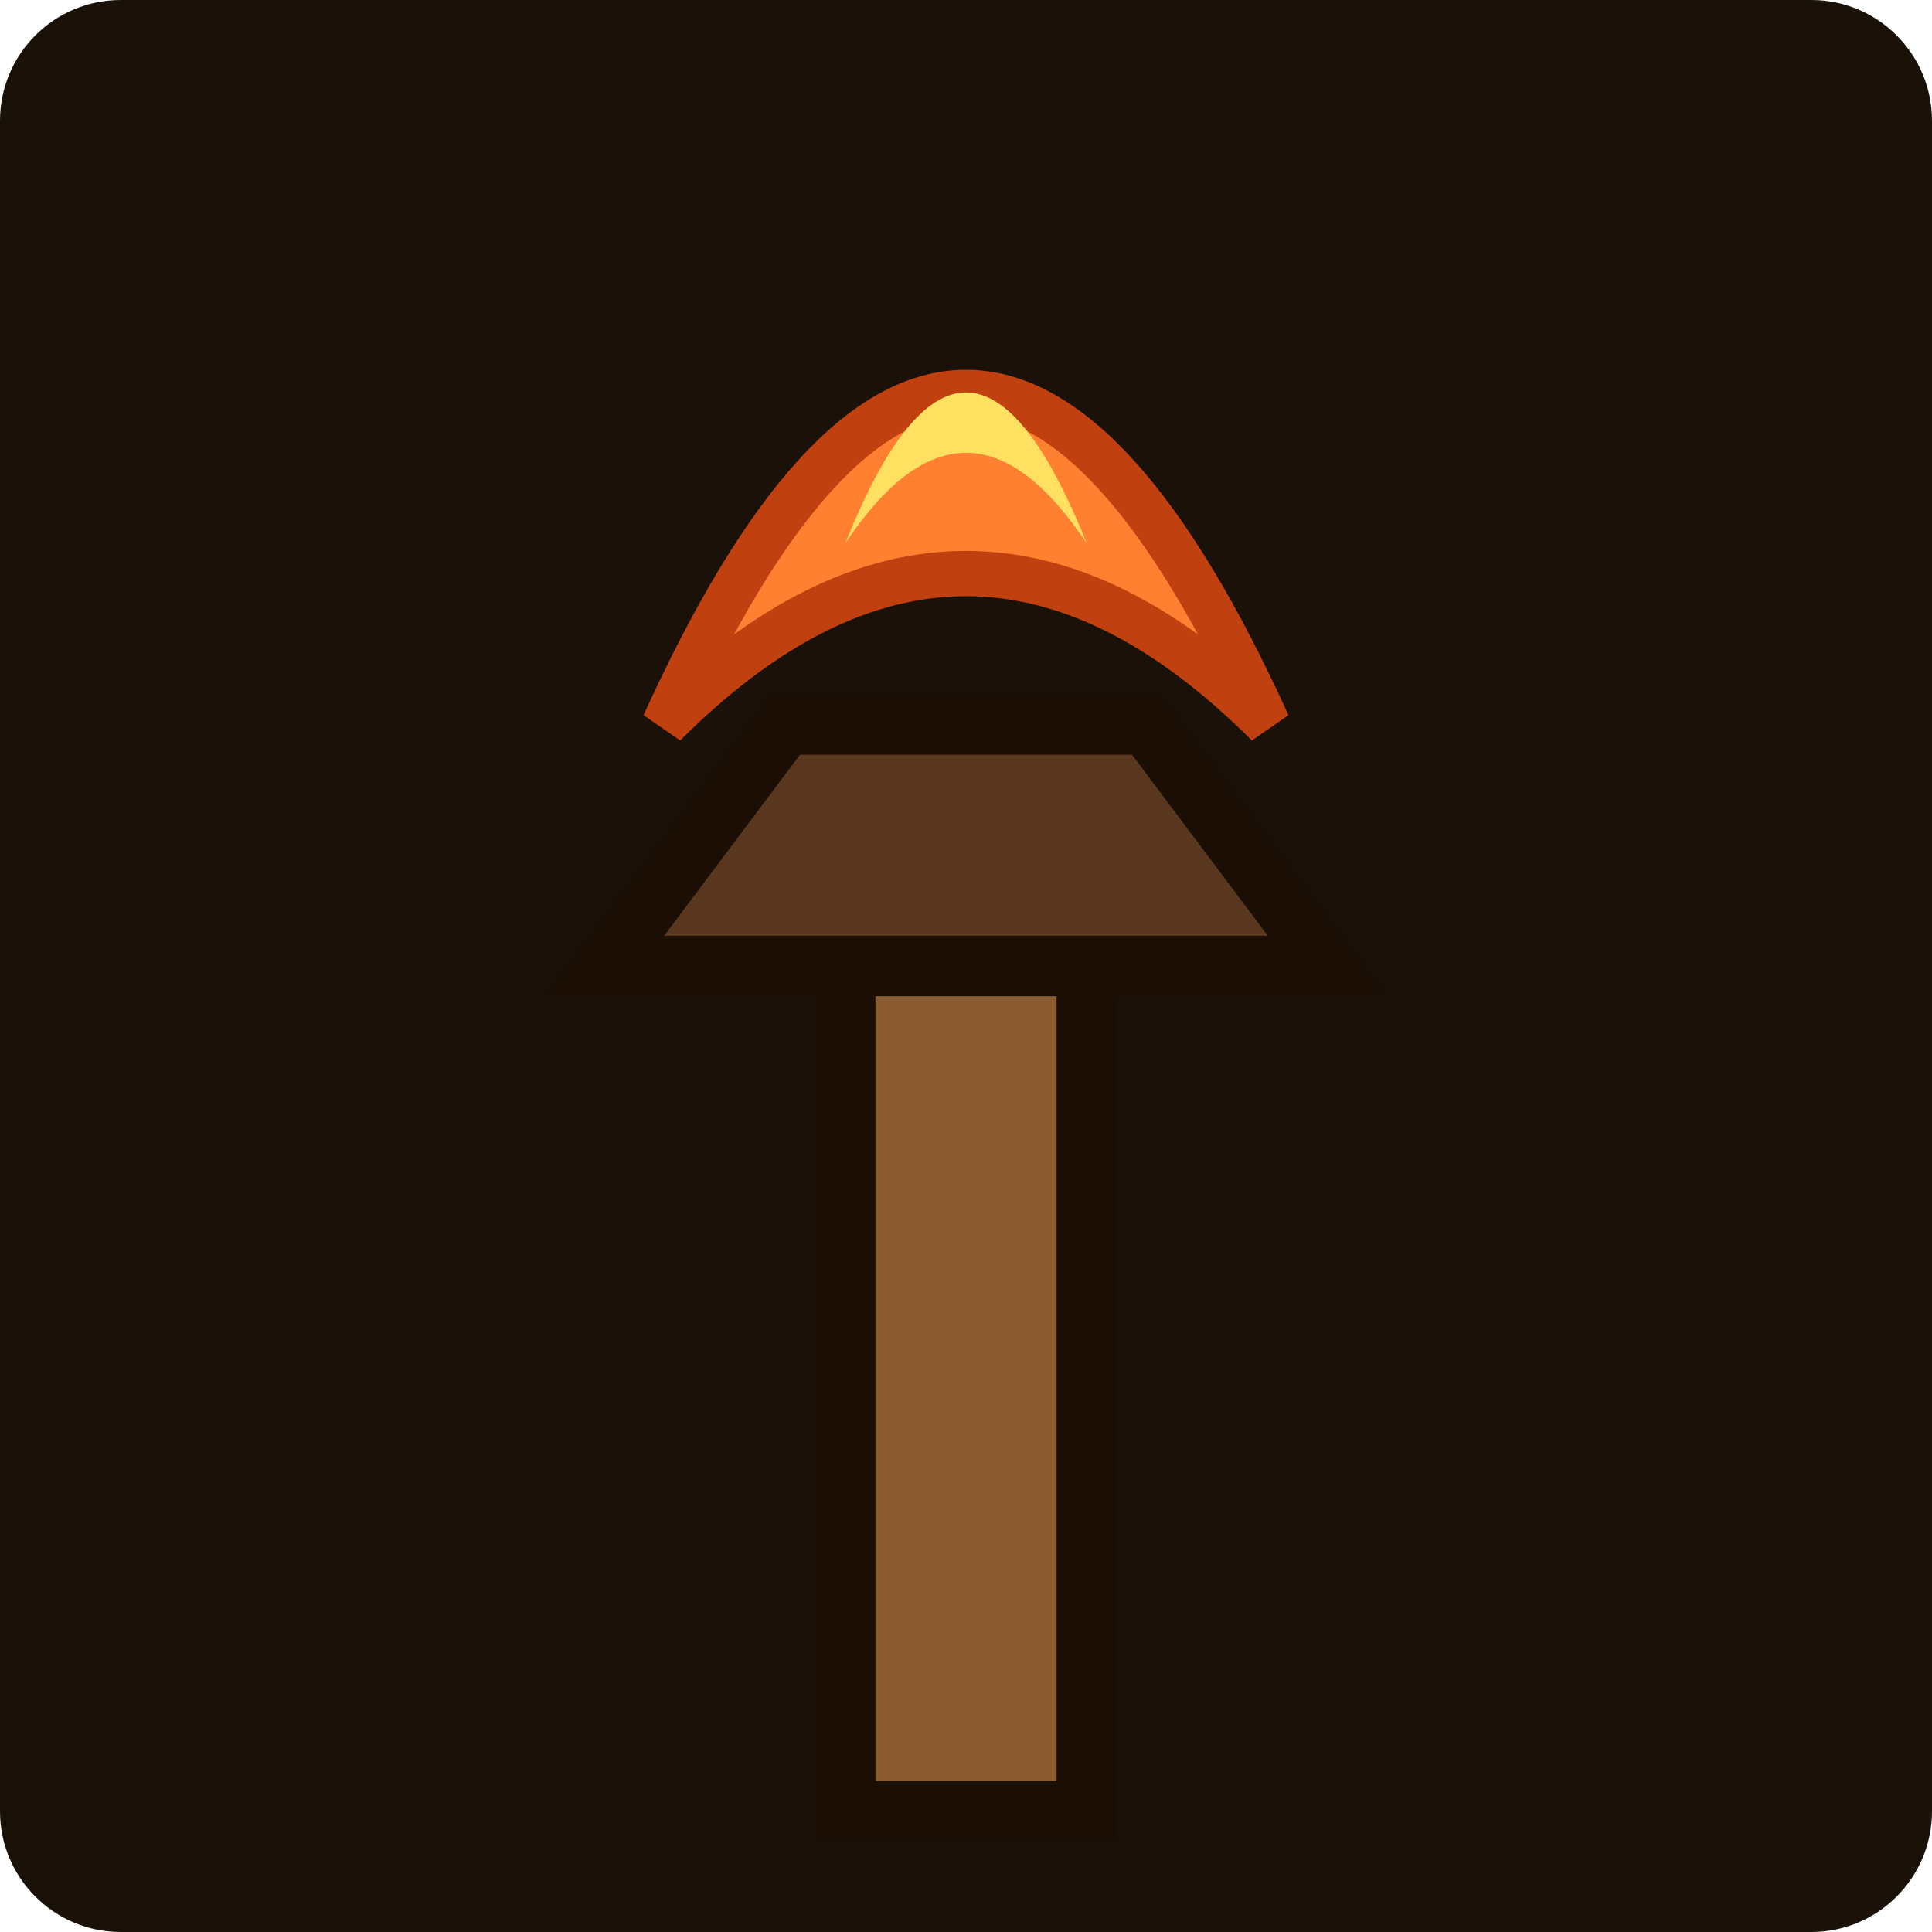
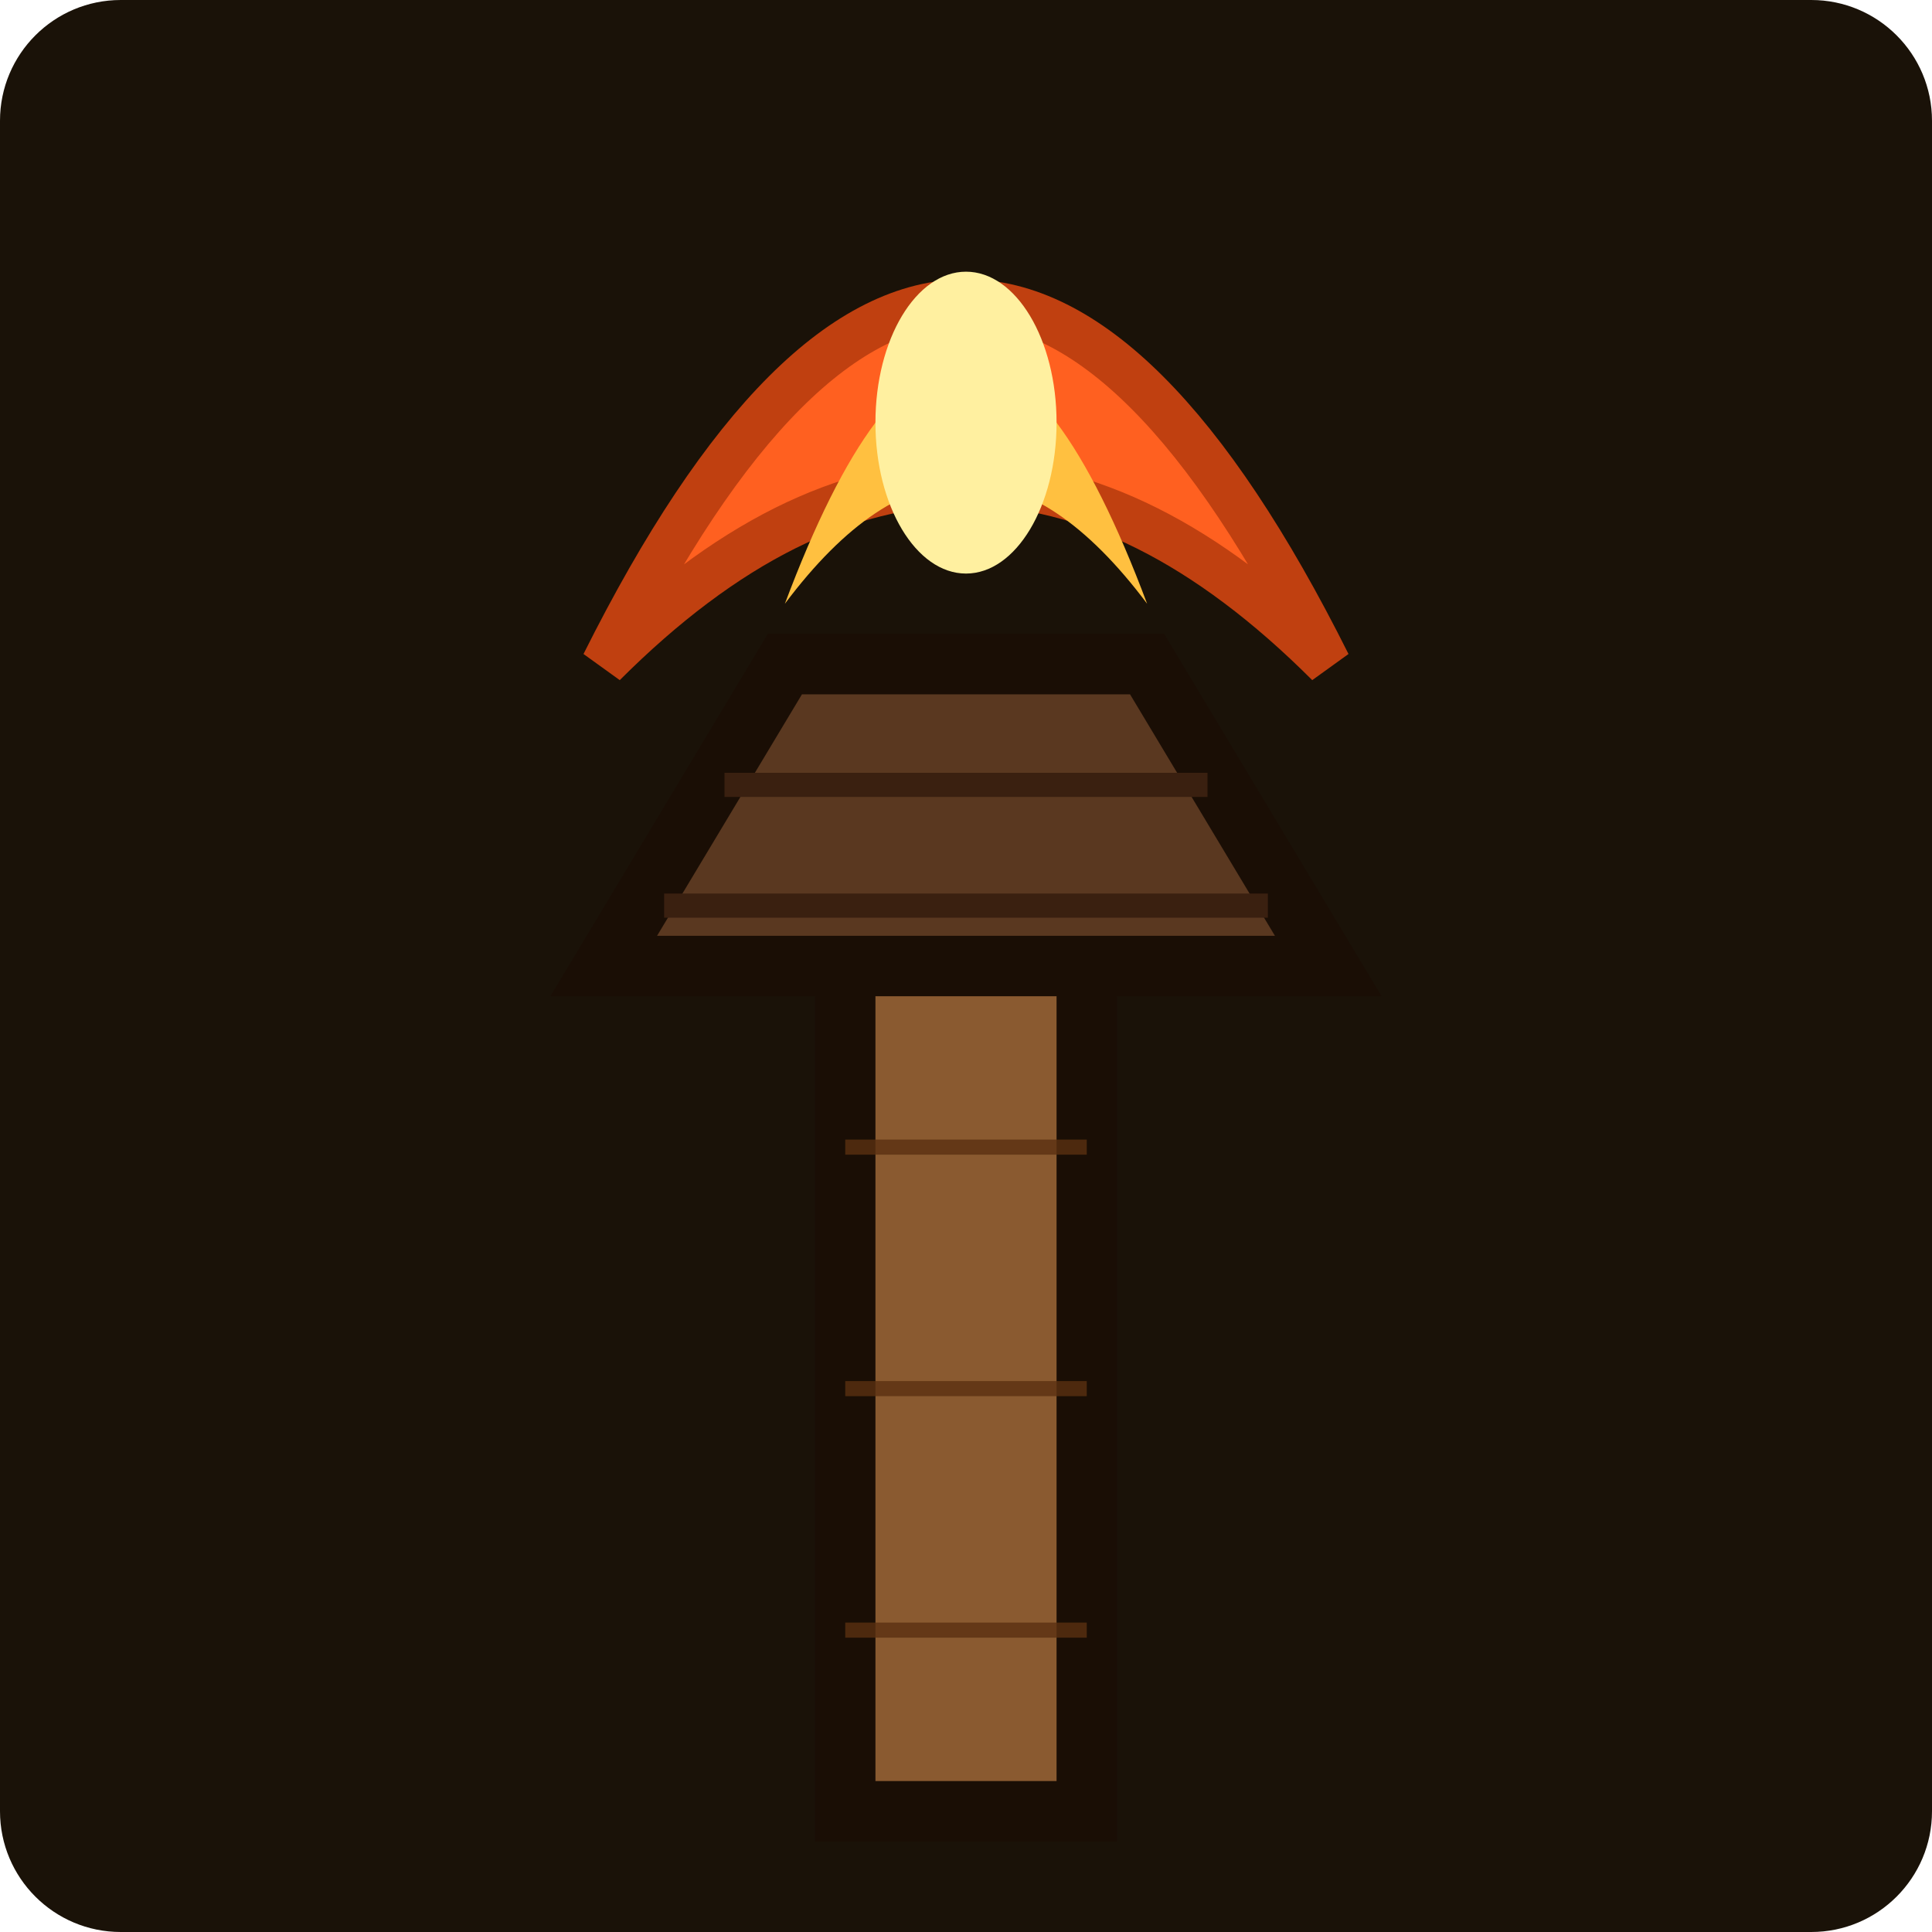
<svg xmlns="http://www.w3.org/2000/svg" viewBox="0 0 64 64" width="64" height="64">
  <rect width="64" height="64" fill="#1a1208" rx="4" />
-   <rect x="28" y="32" width="8" height="28" fill="#8a5a30" stroke="#1a0e05" stroke-width="2" />
-   <path d="M20 32 L44 32 L38 24 L26 24 Z" fill="#5a3820" stroke="#1a0e05" stroke-width="2" />
-   <path d="M22 24 Q32 2 42 24 Q32 14 22 24 Z" fill="#ff8030" stroke="#c04010" stroke-width="1.5" />
-   <path d="M28 18 Q32 8 36 18 Q32 12 28 18 Z" fill="#ffe060" />
+   <g>
+     <rect x="28" y="32" width="8" height="28" fill="#8a5a30" stroke="#1a0e05" stroke-width="2" />
+     <line x1="28" y1="38" x2="36" y2="38" stroke="#5a3010" stroke-width=".5" opacity=".8" />
+     <line x1="28" y1="46" x2="36" y2="46" stroke="#5a3010" stroke-width=".5" opacity=".8" />
+     <line x1="28" y1="54" x2="36" y2="54" stroke="#5a3010" stroke-width=".5" opacity=".8" />
+     <path d="M20 32 L44 32 L38 22 L26 22 Z" fill="#5a3820" stroke="#1a0e05" stroke-width="2" />
+     <line x1="24" y1="26" x2="40" y2="26" stroke="#3a2010" stroke-width=".8" />
+     <line x1="22" y1="30" x2="42" y2="30" stroke="#3a2010" stroke-width=".8" />
+     <path d="M20 22 Q32 -2 44 22 Q32 10 20 22 Z" fill="#ff6020" stroke="#c04010" stroke-width="1.5">
+       <animate attributeName="opacity" values="0.75;1;0.75" dur="1.2s" repeatCount="indefinite" />
+     </path>
+     <path d="M26 20 Q32 4 38 20 Q32 12 26 20 Z" fill="#ffc040">
+       <animate attributeName="opacity" values="1;0.7;1" dur="0.8s" repeatCount="indefinite" />
+     </path>
+     <ellipse cx="32" cy="14" rx="3" ry="5" fill="#fff0a0">
+       <animate attributeName="rx" values="2;3.5;2" dur="1s" repeatCount="indefinite" />
+     </ellipse>
+   </g>
</svg>
